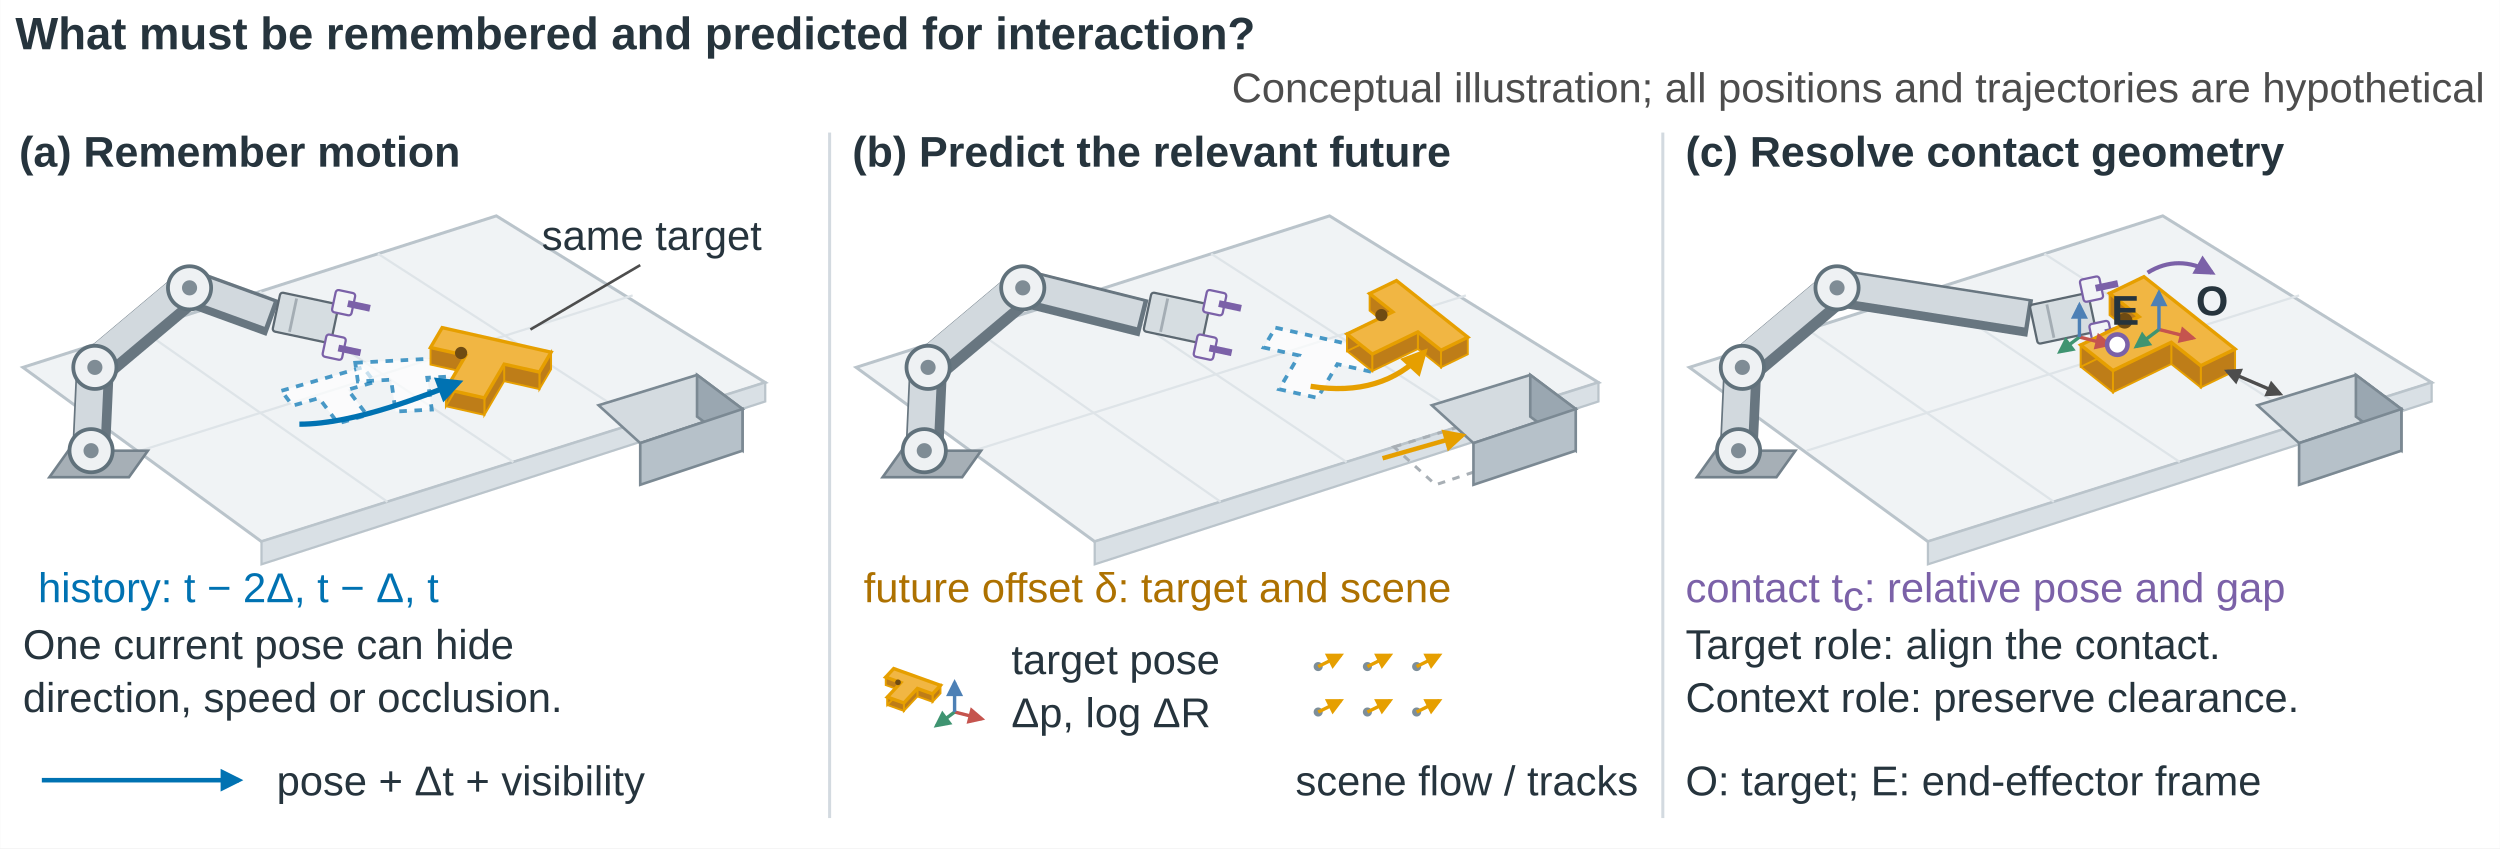
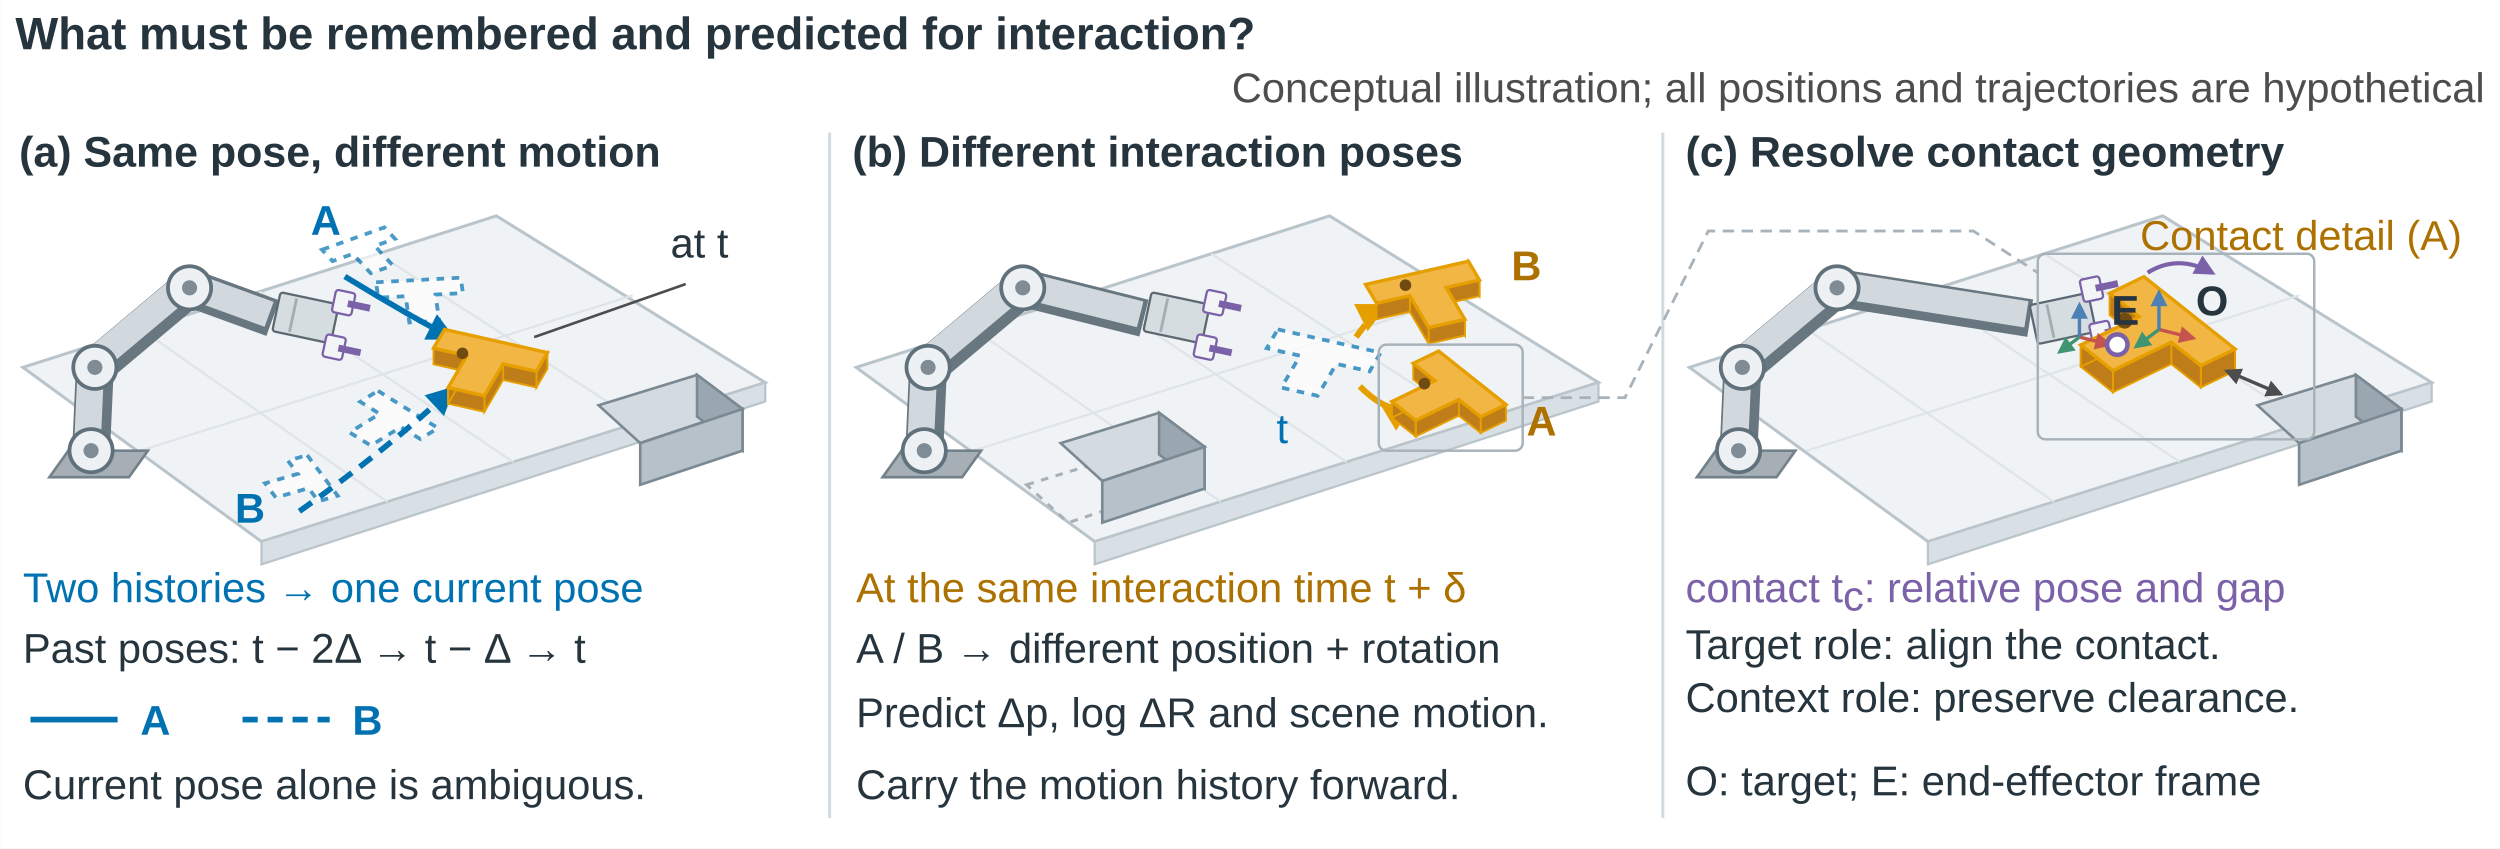
<svg xmlns="http://www.w3.org/2000/svg" width="6.875in" height="2.333in" viewBox="0 0 660 224">
  <defs>
    <marker id="arrow" viewBox="0 0 10 10" refX="8" refY="5" markerWidth="5" markerHeight="5" orient="auto-start-reverse">
      <path d="M0 0L10 5L0 10Z" fill="context-stroke" />
    </marker>
  </defs>
  <rect width="660" height="224" fill="white" />
  <g font-family="Arial, Helvetica, sans-serif" font-size="11" fill="#26343D">
    <text x="4" y="13" font-size="12" font-weight="bold" fill="#26343D" text-anchor="start">What must be remembered and predicted for interaction?</text>
    <text x="656" y="27" font-size="11" font-weight="normal" fill="#4D4D4D" text-anchor="end">Conceptual illustration; all positions and trajectories are hypothetical</text>
    <line x1="219" y1="35" x2="219" y2="216" stroke="#D3DAE0" stroke-width="0.8" />
    <line x1="439" y1="35" x2="439" y2="216" stroke="#D3DAE0" stroke-width="0.8" />
-     <text x="5" y="44" font-size="11.333" font-weight="bold" fill="#26343D" text-anchor="start">(a) Remember motion</text>
+     <text x="5" y="44" font-size="11.333" font-weight="bold" fill="#26343D" text-anchor="start">(a) Same pose, different motion</text>
    <polygon points="6.00,97.00 131.00,57.00 202.00,101.00 69.00,143.00" fill="#F0F3F5" stroke="#BAC4CB" stroke-width="0.8" />
    <polygon points="69.00,143.00 202.00,101.00 202.00,106.00 69.00,149.00" fill="#D9E0E5" stroke="#BAC4CB" stroke-width="0.6" />
    <line x1="37.25" y1="87.0" x2="102.25" y2="132.5" stroke="#DEE4E8" stroke-width="0.6" />
    <line x1="68.5" y1="77.0" x2="135.5" y2="122.0" stroke="#DEE4E8" stroke-width="0.6" />
    <line x1="99.75" y1="67.0" x2="168.75" y2="111.5" stroke="#DEE4E8" stroke-width="0.6" />
    <line x1="37" y1="119" x2="167" y2="78" stroke="#DEE4E8" stroke-width="0.6" />
-     <text x="225" y="44" font-size="11.333" font-weight="bold" fill="#26343D" text-anchor="start">(b) Predict the relevant future</text>
+     <text x="225" y="44" font-size="11.333" font-weight="bold" fill="#26343D" text-anchor="start">(b) Different interaction poses</text>
    <polygon points="226.00,97.00 351.00,57.00 422.00,101.00 289.00,143.00" fill="#F0F3F5" stroke="#BAC4CB" stroke-width="0.8" />
    <polygon points="289.00,143.00 422.00,101.00 422.00,106.00 289.00,149.00" fill="#D9E0E5" stroke="#BAC4CB" stroke-width="0.6" />
    <line x1="257.25" y1="87.0" x2="322.25" y2="132.5" stroke="#DEE4E8" stroke-width="0.6" />
    <line x1="288.5" y1="77.0" x2="355.5" y2="122.0" stroke="#DEE4E8" stroke-width="0.6" />
    <line x1="319.75" y1="67.0" x2="388.75" y2="111.5" stroke="#DEE4E8" stroke-width="0.6" />
    <line x1="257" y1="119" x2="387" y2="78" stroke="#DEE4E8" stroke-width="0.6" />
    <text x="445" y="44" font-size="11.333" font-weight="bold" fill="#26343D" text-anchor="start">(c) Resolve contact geometry</text>
    <polygon points="446.00,97.00 571.00,57.00 642.00,101.00 509.00,143.00" fill="#F0F3F5" stroke="#BAC4CB" stroke-width="0.8" />
    <polygon points="509.00,143.00 642.00,101.00 642.00,106.00 509.00,149.00" fill="#D9E0E5" stroke="#BAC4CB" stroke-width="0.6" />
    <line x1="477.25" y1="87.0" x2="542.25" y2="132.5" stroke="#DEE4E8" stroke-width="0.6" />
    <line x1="508.5" y1="77.0" x2="575.5" y2="122.0" stroke="#DEE4E8" stroke-width="0.6" />
    <line x1="539.75" y1="67.0" x2="608.75" y2="111.5" stroke="#DEE4E8" stroke-width="0.6" />
    <line x1="477" y1="119" x2="607" y2="78" stroke="#DEE4E8" stroke-width="0.6" />
    <polygon points="13.00,126.00 34.00,126.00 39.00,119.00 18.00,119.00" fill="#A6AFB6" stroke="#73818B" stroke-width="0.7" />
    <line x1="24" y1="119" x2="25" y2="97" stroke="#687680" stroke-width="10" />
    <line x1="23" y1="118" x2="24" y2="96" stroke="#D2D9DE" stroke-width="7" />
    <line x1="25" y1="97" x2="50" y2="76" stroke="#687680" stroke-width="10" />
    <line x1="24" y1="96" x2="49" y2="75" stroke="#D2D9DE" stroke-width="7" />
    <line x1="50" y1="76" x2="72" y2="84" stroke="#687680" stroke-width="10" />
    <line x1="49" y1="75" x2="71" y2="83" stroke="#D2D9DE" stroke-width="7" />
    <circle cx="24" cy="119" r="5.7" fill="#EEF1F3" stroke="#60717B" stroke-width="1" />
    <circle cx="24" cy="119" r="2" fill="#7F8C95" stroke="none" stroke-width="0.8" />
    <circle cx="25" cy="97" r="5.7" fill="#EEF1F3" stroke="#60717B" stroke-width="1" />
    <circle cx="25" cy="97" r="2" fill="#7F8C95" stroke="none" stroke-width="0.8" />
    <circle cx="50" cy="76" r="5.7" fill="#EEF1F3" stroke="#60717B" stroke-width="1" />
    <circle cx="50" cy="76" r="2" fill="#7F8C95" stroke="none" stroke-width="0.8" />
    <g transform="translate(81,84) rotate(12) scale(0.75)">
      <rect x="-11" y="-7" width="21" height="14" rx="1" fill="#D6DDE1" stroke="#5C6871" stroke-width="0.8" />
      <rect x="8" y="-12" width="7" height="8" rx="1" fill="#F2F4F6" stroke="#7B61A8" stroke-width="0.8" />
      <rect x="8" y="4" width="7" height="8" rx="1" fill="#F2F4F6" stroke="#7B61A8" stroke-width="0.8" />
      <line x1="13" y1="-8" x2="21" y2="-8" stroke="#7B61A8" stroke-width="2.4" />
      <line x1="13" y1="8" x2="21" y2="8" stroke="#7B61A8" stroke-width="2.4" />
      <line x1="-5" y1="-6" x2="-5" y2="6" stroke="#A4ADB4" stroke-width="1" />
    </g>
    <polygon points="158.00,107.00 184.00,99.00 196.00,108.00 169.00,117.00" fill="#D4DBE0" stroke="#7B8993" stroke-width="0.7" />
    <polygon points="184.00,110.00 196.00,119.00 196.00,108.00 184.00,99.00" fill="#9AA7B1" stroke="#7B8993" stroke-width="0.7" />
    <polygon points="196.00,119.00 169.00,128.00 169.00,117.00 196.00,108.00" fill="#B6C1C9" stroke="#7B8993" stroke-width="0.7" />
-     <polygon points="74.26,103.18 95.83,96.95 98.79,100.88 91.81,102.90 96.84,109.59 89.22,111.79 84.19,105.10 77.21,107.12" fill="white" stroke="#0072B2" stroke-width="1" stroke-dasharray="2 2" opacity=".7" />
-     <polygon points="93.75,95.79 120.85,94.32 121.55,99.27 112.78,99.74 113.97,108.14 104.40,108.66 103.22,100.26 94.45,100.73" fill="white" stroke="#0072B2" stroke-width="1" stroke-dasharray="2 2" opacity=".7" />
-     <polygon points="145.46,93.00 142.38,98.24 142.38,102.74 145.46,97.50" fill="#BE7D18" stroke="#E69F00" stroke-width="0.5" />
-     <polygon points="142.38,98.24 133.07,96.15 133.07,100.65 142.38,102.74" fill="#BE7D18" stroke="#E69F00" stroke-width="0.5" />
-     <polygon points="133.07,96.15 127.84,105.06 127.84,109.56 133.07,100.65" fill="#BE7D18" stroke="#E69F00" stroke-width="0.5" />
-     <polygon points="127.84,105.06 117.69,102.77 117.69,107.27 127.84,109.56" fill="#BE7D18" stroke="#E69F00" stroke-width="0.5" />
-     <polygon points="117.69,102.77 122.93,93.85 122.93,98.35 117.69,107.27" fill="#BE7D18" stroke="#E69F00" stroke-width="0.5" />
-     <polygon points="122.93,93.85 113.62,91.76 113.62,96.26 122.93,98.35" fill="#BE7D18" stroke="#E69F00" stroke-width="0.5" />
-     <polygon points="116.70,86.51 145.46,93.00 142.38,98.24 133.07,96.15 127.84,105.06 117.69,102.77 122.93,93.85 113.62,91.76" fill="#F1B643" stroke="#E69F00" stroke-width="0.9" />
-     <circle cx="121.7" cy="93.2" r="1.62" fill="#6F4B12" stroke="none" stroke-width="0.8" />
-     <path d="M79 112 C94 112 113 104 121 101" fill="none" stroke="#0072B2" stroke-width="1.4" marker-end="url(#arrow)" />
-     <text x="10" y="159" font-size="11" font-weight="normal" fill="#0072B2" text-anchor="start">history: t − 2Δ, t − Δ, t</text>
-     <line x1="169" y1="70" x2="140" y2="87" stroke="#4D4D4D" stroke-width="0.7" />
-     <text x="143" y="66" font-size="11" font-weight="normal" fill="#26343D" text-anchor="start">same target</text>
-     <text x="6" y="174" font-size="11" font-weight="normal" fill="#26343D" text-anchor="start">One current pose can hide</text>
-     <text x="6" y="188" font-size="11" font-weight="normal" fill="#26343D" text-anchor="start">direction, speed or occlusion.</text>
-     <line x1="11" y1="206" x2="63" y2="206" stroke="#0072B2" stroke-width="1.2" marker-end="url(#arrow)" />
-     <text x="73" y="210" font-size="11" font-weight="normal" fill="#26343D" text-anchor="start">pose + Δt + visibility</text>
+     <polygon points="84.96,65.94 101.44,60.04 104.24,63.05 98.91,64.96 103.67,70.07 97.85,72.15 93.09,67.04 87.76,68.95" fill="white" stroke="#0072B2" stroke-width="1" stroke-dasharray="2 2" opacity=".7" />
+     <polygon points="99.25,74.53 121.60,73.32 122.18,77.39 114.94,77.79 115.92,84.72 108.03,85.14 107.06,78.21 99.82,78.61" fill="white" stroke="#0072B2" stroke-width="1" stroke-dasharray="2 2" opacity=".7" />
+     <polygon points="81.05,120.18 89.10,130.88 84.02,132.35 81.42,128.89 72.79,131.38 69.95,127.61 78.58,125.11 75.98,121.65" fill="white" stroke="#0072B2" stroke-width="1" stroke-dasharray="2 2" opacity=".7" />
+     <polygon points="99.73,103.19 115.60,113.03 110.93,115.92 105.80,112.74 97.87,117.66 92.27,114.18 100.20,109.26 95.07,106.08" fill="white" stroke="#0072B2" stroke-width="1" stroke-dasharray="2 2" opacity=".7" />
+     <path d="M91 73 Q109 84 119 89" fill="none" stroke="#0072B2" stroke-width="1.5" marker-end="url(#arrow)" />
+     <path d="M79 135 Q103 118 119 103" fill="none" stroke="#0072B2" stroke-width="1.5" stroke-dasharray="4 2.6" marker-end="url(#arrow)" />
+     <polygon points="144.49,93.11 141.58,98.06 141.58,102.31 144.49,97.36" fill="#BE7D18" stroke="#E69F00" stroke-width="0.5" />
+     <polygon points="141.58,98.06 132.79,96.08 132.79,100.33 141.58,102.31" fill="#BE7D18" stroke="#E69F00" stroke-width="0.5" />
+     <polygon points="132.79,96.08 127.85,104.50 127.85,108.75 132.79,100.33" fill="#BE7D18" stroke="#E69F00" stroke-width="0.5" />
+     <polygon points="127.85,104.50 118.27,102.34 118.27,106.59 127.85,108.75" fill="#BE7D18" stroke="#E69F00" stroke-width="0.5" />
+     <polygon points="118.27,102.34 123.21,93.92 123.21,98.17 118.27,106.59" fill="#BE7D18" stroke="#E69F00" stroke-width="0.5" />
+     <polygon points="123.21,93.92 114.42,91.94 114.42,96.19 123.21,98.17" fill="#BE7D18" stroke="#E69F00" stroke-width="0.5" />
+     <polygon points="117.33,86.98 144.49,93.11 141.58,98.06 132.79,96.08 127.85,104.50 118.27,102.34 123.21,93.92 114.42,91.94" fill="#F1B643" stroke="#E69F00" stroke-width="0.9" />
+     <circle cx="122.05" cy="93.3" r="1.53" fill="#6F4B12" stroke="none" stroke-width="0.8" />
+     <text x="82" y="62" font-size="11" font-weight="bold" fill="#0072B2" text-anchor="start">A</text>
+     <text x="62" y="138" font-size="11" font-weight="bold" fill="#0072B2" text-anchor="start">B</text>
+     <line x1="181" y1="75" x2="141" y2="89" stroke="#4D4D4D" stroke-width="0.7" />
+     <text x="177" y="68" font-size="11" font-weight="normal" fill="#26343D" text-anchor="start">at t</text>
+     <text x="6" y="159" font-size="11" font-weight="normal" fill="#0072B2" text-anchor="start">Two histories → one current pose</text>
+     <text x="6" y="175" font-size="11" font-weight="normal" fill="#26343D" text-anchor="start">Past poses: t − 2Δ → t − Δ → t</text>
+     <line x1="8" y1="190" x2="31" y2="190" stroke="#0072B2" stroke-width="1.5" />
+     <text x="37" y="194" font-size="11" font-weight="bold" fill="#0072B2" text-anchor="start">A</text>
+     <line x1="64" y1="190" x2="87" y2="190" stroke="#0072B2" stroke-width="1.5" stroke-dasharray="4 2.6" />
+     <text x="93" y="194" font-size="11" font-weight="bold" fill="#0072B2" text-anchor="start">B</text>
+     <text x="6" y="211" font-size="11" font-weight="normal" fill="#26343D" text-anchor="start">Current pose alone is ambiguous.</text>
    <polygon points="233.00,126.00 254.00,126.00 259.00,119.00 238.00,119.00" fill="#A6AFB6" stroke="#73818B" stroke-width="0.7" />
    <line x1="244" y1="119" x2="245" y2="97" stroke="#687680" stroke-width="10" />
    <line x1="243" y1="118" x2="244" y2="96" stroke="#D2D9DE" stroke-width="7" />
    <line x1="245" y1="97" x2="270" y2="76" stroke="#687680" stroke-width="10" />
    <line x1="244" y1="96" x2="269" y2="75" stroke="#D2D9DE" stroke-width="7" />
    <line x1="270" y1="76" x2="302" y2="84" stroke="#687680" stroke-width="10" />
    <line x1="269" y1="75" x2="301" y2="83" stroke="#D2D9DE" stroke-width="7" />
    <circle cx="244" cy="119" r="5.7" fill="#EEF1F3" stroke="#60717B" stroke-width="1" />
    <circle cx="244" cy="119" r="2" fill="#7F8C95" stroke="none" stroke-width="0.8" />
    <circle cx="245" cy="97" r="5.7" fill="#EEF1F3" stroke="#60717B" stroke-width="1" />
    <circle cx="245" cy="97" r="2" fill="#7F8C95" stroke="none" stroke-width="0.8" />
    <circle cx="270" cy="76" r="5.7" fill="#EEF1F3" stroke="#60717B" stroke-width="1" />
    <circle cx="270" cy="76" r="2" fill="#7F8C95" stroke="none" stroke-width="0.8" />
    <g transform="translate(311,84) rotate(12) scale(0.75)">
      <rect x="-11" y="-7" width="21" height="14" rx="1" fill="#D6DDE1" stroke="#5C6871" stroke-width="0.8" />
      <rect x="8" y="-12" width="7" height="8" rx="1" fill="#F2F4F6" stroke="#7B61A8" stroke-width="0.8" />
      <rect x="8" y="4" width="7" height="8" rx="1" fill="#F2F4F6" stroke="#7B61A8" stroke-width="0.8" />
      <line x1="13" y1="-8" x2="21" y2="-8" stroke="#7B61A8" stroke-width="2.4" />
      <line x1="13" y1="8" x2="21" y2="8" stroke="#7B61A8" stroke-width="2.4" />
      <line x1="-5" y1="-6" x2="-5" y2="6" stroke="#A4ADB4" stroke-width="1" />
    </g>
-     <polygon points="368.00,118.00 394.00,110.00 406.00,119.00 379.00,128.00" fill="none" stroke="#A8AFB5" stroke-width="0.8" stroke-dasharray="2 2" />
-     <polygon points="378.00,107.00 404.00,99.00 416.00,108.00 389.00,117.00" fill="#D4DBE0" stroke="#7B8993" stroke-width="0.7" />
-     <polygon points="404.00,110.00 416.00,119.00 416.00,108.00 404.00,99.00" fill="#9AA7B1" stroke="#7B8993" stroke-width="0.7" />
-     <polygon points="416.00,119.00 389.00,128.00 389.00,117.00 416.00,108.00" fill="#B6C1C9" stroke="#7B8993" stroke-width="0.7" />
-     <polygon points="336.70,86.51 365.46,93.00 362.38,98.24 353.07,96.15 347.84,105.06 337.69,102.77 342.93,93.85 333.62,91.76" fill="white" stroke="#0072B2" stroke-width="1" stroke-dasharray="2 2" opacity=".7" />
-     <polygon points="387.51,89.04 380.42,92.48 380.42,96.98 387.51,93.54" fill="#BE7D18" stroke="#E69F00" stroke-width="0.5" />
-     <polygon points="380.42,92.48 374.32,87.64 374.32,92.14 380.42,96.98" fill="#BE7D18" stroke="#E69F00" stroke-width="0.5" />
-     <polygon points="374.32,87.64 362.27,93.48 362.27,97.98 374.32,92.14" fill="#BE7D18" stroke="#E69F00" stroke-width="0.5" />
-     <polygon points="362.27,93.48 355.62,88.20 355.62,92.70 362.27,97.98" fill="#BE7D18" stroke="#E69F00" stroke-width="0.5" />
-     <polygon points="355.62,88.20 367.68,82.36 367.68,86.86 355.62,92.70" fill="#BE7D18" stroke="#E69F00" stroke-width="0.5" />
-     <polygon points="367.68,82.36 361.58,77.52 361.58,82.02 367.68,86.86" fill="#BE7D18" stroke="#E69F00" stroke-width="0.5" />
-     <polygon points="368.67,74.09 387.51,89.04 380.42,92.48 374.32,87.64 362.27,93.48 355.62,88.20 367.68,82.36 361.58,77.52" fill="#F1B643" stroke="#E69F00" stroke-width="0.9" />
-     <circle cx="364.7" cy="83.2" r="1.62" fill="#6F4B12" stroke="none" stroke-width="0.8" />
-     <path d="M346 102 Q365 105 376 93" fill="none" stroke="#E69F00" stroke-width="1.4" marker-end="url(#arrow)" />
-     <path d="M365 121L386 115" fill="none" stroke="#E69F00" stroke-width="1.2" marker-end="url(#arrow)" />
-     <text x="228" y="159" font-size="11" font-weight="normal" fill="#AD7100" text-anchor="start">future offset δ: target and scene</text>
-     <polygon points="248.28,180.96 246.18,183.21 246.18,185.31 248.28,183.06" fill="#BE7D18" stroke="#E69F00" stroke-width="0.5" />
-     <polygon points="246.18,183.21 242.18,181.78 242.18,183.88 246.18,185.31" fill="#BE7D18" stroke="#E69F00" stroke-width="0.5" />
-     <polygon points="242.18,181.78 238.61,185.61 238.61,187.71 242.18,183.88" fill="#BE7D18" stroke="#E69F00" stroke-width="0.5" />
-     <polygon points="238.61,185.61 234.25,184.05 234.25,186.15 238.61,187.71" fill="#BE7D18" stroke="#E69F00" stroke-width="0.5" />
-     <polygon points="234.25,184.05 237.82,180.22 237.82,182.32 234.25,186.15" fill="#BE7D18" stroke="#E69F00" stroke-width="0.5" />
-     <polygon points="237.82,180.22 233.82,178.79 233.82,180.89 237.82,182.32" fill="#BE7D18" stroke="#E69F00" stroke-width="0.5" />
-     <polygon points="235.92,176.53 248.28,180.96 246.18,183.21 242.18,181.78 238.61,185.61 234.25,184.05 237.82,180.22 233.82,178.79" fill="#F1B643" stroke="#E69F00" stroke-width="0.9" />
-     <circle cx="237.06" cy="180.16" r="0.756" fill="#6F4B12" stroke="none" stroke-width="0.8" />
-     <line x1="252" y1="188" x2="259.2" y2="189.8" stroke="#C5544E" stroke-width="0.9" marker-end="url(#arrow)" />
-     <line x1="252" y1="188" x2="247.2" y2="191.6" stroke="#3F9471" stroke-width="0.9" marker-end="url(#arrow)" />
-     <line x1="252" y1="188" x2="252" y2="180.2" stroke="#4D80B5" stroke-width="0.9" marker-end="url(#arrow)" />
-     <text x="267" y="178" font-size="11" font-weight="normal" fill="#26343D" text-anchor="start">target pose</text>
-     <text x="267" y="192" font-size="11" font-weight="normal" fill="#26343D" text-anchor="start">Δp, log ΔR</text>
-     <circle cx="348" cy="176" r="1.2" fill="#7D8E99" stroke="none" stroke-width="0.8" />
-     <line x1="348" y1="176" x2="354" y2="173" stroke="#E69F00" stroke-width="0.9" marker-end="url(#arrow)" />
-     <circle cx="348" cy="188" r="1.2" fill="#7D8E99" stroke="none" stroke-width="0.8" />
-     <line x1="348" y1="188" x2="354" y2="185" stroke="#E69F00" stroke-width="0.9" marker-end="url(#arrow)" />
-     <circle cx="361" cy="176" r="1.2" fill="#7D8E99" stroke="none" stroke-width="0.8" />
-     <line x1="361" y1="176" x2="367" y2="173" stroke="#E69F00" stroke-width="0.9" marker-end="url(#arrow)" />
-     <circle cx="361" cy="188" r="1.2" fill="#7D8E99" stroke="none" stroke-width="0.8" />
-     <line x1="361" y1="188" x2="367" y2="185" stroke="#E69F00" stroke-width="0.9" marker-end="url(#arrow)" />
-     <circle cx="374" cy="176" r="1.2" fill="#7D8E99" stroke="none" stroke-width="0.8" />
-     <line x1="374" y1="176" x2="380" y2="173" stroke="#E69F00" stroke-width="0.9" marker-end="url(#arrow)" />
-     <circle cx="374" cy="188" r="1.2" fill="#7D8E99" stroke="none" stroke-width="0.8" />
-     <line x1="374" y1="188" x2="380" y2="185" stroke="#E69F00" stroke-width="0.9" marker-end="url(#arrow)" />
-     <text x="342" y="210" font-size="11" font-weight="normal" fill="#26343D" text-anchor="start">scene flow / tracks</text>
+     <polygon points="271.00,128.00 297.00,120.00 309.00,129.00 282.00,138.00" fill="none" stroke="#A8AFB5" stroke-width="0.8" stroke-dasharray="2 2" />
+     <polygon points="280.00,117.00 306.00,109.00 318.00,118.00 291.00,127.00" fill="#D4DBE0" stroke="#7B8993" stroke-width="0.7" />
+     <polygon points="306.00,120.00 318.00,129.00 318.00,118.00 306.00,109.00" fill="#9AA7B1" stroke="#7B8993" stroke-width="0.7" />
+     <polygon points="318.00,129.00 291.00,138.00 291.00,127.00 318.00,118.00" fill="#B6C1C9" stroke="#7B8993" stroke-width="0.7" />
+     <polygon points="337.33,86.98 364.49,93.11 361.58,98.06 352.79,96.08 347.85,104.50 338.27,102.34 343.21,93.92 334.42,91.94" fill="white" stroke="#0072B2" stroke-width="1" stroke-dasharray="2 2" opacity=".7" />
+     <path d="M359 102 Q367 110 372 107" fill="none" stroke="#E69F00" stroke-width="1.6" marker-end="url(#arrow)" />
+     <path d="M358 89 Q363 82 365 81" fill="none" stroke="#E69F00" stroke-width="1.6" stroke-dasharray="4 2.6" marker-end="url(#arrow)" />
+     <polygon points="397.59,106.82 390.90,110.06 390.90,114.31 397.59,111.07" fill="#BE7D18" stroke="#E69F00" stroke-width="0.5" />
+     <polygon points="390.90,110.06 385.14,105.49 385.14,109.74 390.90,114.31" fill="#BE7D18" stroke="#E69F00" stroke-width="0.5" />
+     <polygon points="385.14,105.49 373.75,111.01 373.75,115.26 385.14,109.74" fill="#BE7D18" stroke="#E69F00" stroke-width="0.5" />
+     <polygon points="373.75,111.01 367.47,106.02 367.47,110.27 373.75,115.26" fill="#BE7D18" stroke="#E69F00" stroke-width="0.5" />
+     <polygon points="367.47,106.02 378.86,100.51 378.86,104.76 367.47,110.27" fill="#BE7D18" stroke="#E69F00" stroke-width="0.5" />
+     <polygon points="378.86,100.51 373.10,95.94 373.10,100.19 378.86,104.76" fill="#BE7D18" stroke="#E69F00" stroke-width="0.5" />
+     <polygon points="379.80,92.70 397.59,106.82 390.90,110.06 385.14,105.49 373.75,111.01 367.47,106.02 378.86,100.51 373.10,95.94" fill="#F1B643" stroke="#E69F00" stroke-width="0.9" />
+     <circle cx="376.05" cy="101.3" r="1.53" fill="#6F4B12" stroke="none" stroke-width="0.8" />
+     <polygon points="387.67,68.98 390.58,73.94 390.58,78.19 387.67,73.23" fill="#BE7D18" stroke="#E69F00" stroke-width="0.5" />
+     <polygon points="390.58,73.94 381.79,75.92 381.79,80.17 390.58,78.19" fill="#BE7D18" stroke="#E69F00" stroke-width="0.5" />
+     <polygon points="381.79,75.92 386.73,84.34 386.73,88.59 381.79,80.17" fill="#BE7D18" stroke="#E69F00" stroke-width="0.5" />
+     <polygon points="386.73,84.34 377.15,86.50 377.15,90.75 386.73,88.59" fill="#BE7D18" stroke="#E69F00" stroke-width="0.5" />
+     <polygon points="377.15,86.50 372.21,78.08 372.21,82.33 377.15,90.75" fill="#BE7D18" stroke="#E69F00" stroke-width="0.5" />
+     <polygon points="372.21,78.08 363.42,80.06 363.42,84.31 372.21,82.33" fill="#BE7D18" stroke="#E69F00" stroke-width="0.5" />
+     <polygon points="360.51,75.11 387.67,68.98 390.58,73.94 381.79,75.92 386.73,84.34 377.15,86.50 372.21,78.08 363.42,80.06" fill="#F1B643" stroke="#E69F00" stroke-width="0.9" />
+     <circle cx="371.05" cy="75.3" r="1.53" fill="#6F4B12" stroke="none" stroke-width="0.8" />
+     <text x="403" y="115" font-size="11" font-weight="bold" fill="#AD7100" text-anchor="start">A</text>
+     <text x="399" y="74" font-size="11" font-weight="bold" fill="#AD7100" text-anchor="start">B</text>
+     <text x="337" y="117" font-size="11" font-weight="normal" fill="#0072B2" text-anchor="start">t</text>
+     <text x="226" y="159" font-size="11" font-weight="normal" fill="#AD7100" text-anchor="start">At the same interaction time t + δ</text>
+     <text x="226" y="175" font-size="11" font-weight="normal" fill="#26343D" text-anchor="start">A / B → different position + rotation</text>
+     <text x="226" y="192" font-size="11" font-weight="normal" fill="#26343D" text-anchor="start">Predict Δp, log ΔR and scene motion.</text>
+     <text x="226" y="211" font-size="11" font-weight="normal" fill="#26343D" text-anchor="start">Carry the motion history forward.</text>
+     <rect x="364" y="91" width="38" height="28" rx="2" fill="none" stroke="#A7B2BA" stroke-width="0.65" />
+     <path d="M402 105H429L451 61H521L538 72" fill="none" stroke="#A7B2BA" stroke-width="0.75" stroke-dasharray="3 2" />
    <polygon points="448.00,126.00 469.00,126.00 474.00,119.00 453.00,119.00" fill="#A6AFB6" stroke="#73818B" stroke-width="0.7" />
    <line x1="459" y1="119" x2="460" y2="97" stroke="#687680" stroke-width="10" />
    <line x1="458" y1="118" x2="459" y2="96" stroke="#D2D9DE" stroke-width="7" />
    <line x1="460" y1="97" x2="485" y2="76" stroke="#687680" stroke-width="10" />
    <line x1="459" y1="96" x2="484" y2="75" stroke="#D2D9DE" stroke-width="7" />
    <line x1="485" y1="76" x2="536" y2="84" stroke="#687680" stroke-width="10" />
    <line x1="484" y1="75" x2="535" y2="83" stroke="#D2D9DE" stroke-width="7" />
    <circle cx="459" cy="119" r="5.7" fill="#EEF1F3" stroke="#60717B" stroke-width="1" />
    <circle cx="459" cy="119" r="2" fill="#7F8C95" stroke="none" stroke-width="0.8" />
    <circle cx="460" cy="97" r="5.7" fill="#EEF1F3" stroke="#60717B" stroke-width="1" />
    <circle cx="460" cy="97" r="2" fill="#7F8C95" stroke="none" stroke-width="0.8" />
    <circle cx="485" cy="76" r="5.7" fill="#EEF1F3" stroke="#60717B" stroke-width="1" />
    <circle cx="485" cy="76" r="2" fill="#7F8C95" stroke="none" stroke-width="0.8" />
    <g transform="translate(545,84) rotate(-12) scale(0.75)">
      <rect x="-11" y="-7" width="21" height="14" rx="1" fill="#D6DDE1" stroke="#5C6871" stroke-width="0.8" />
      <rect x="8" y="-12" width="7" height="8" rx="1" fill="#F2F4F6" stroke="#7B61A8" stroke-width="0.8" />
      <rect x="8" y="4" width="7" height="8" rx="1" fill="#F2F4F6" stroke="#7B61A8" stroke-width="0.8" />
      <line x1="13" y1="-8" x2="21" y2="-8" stroke="#7B61A8" stroke-width="2.4" />
      <line x1="13" y1="8" x2="21" y2="8" stroke="#7B61A8" stroke-width="2.4" />
      <line x1="-5" y1="-6" x2="-5" y2="6" stroke="#A4ADB4" stroke-width="1" />
    </g>
    <polygon points="590.10,92.16 581.04,96.55 581.04,102.30 590.10,97.91" fill="#BE7D18" stroke="#E69F00" stroke-width="0.5" />
    <polygon points="581.04,96.55 573.25,90.37 573.25,96.12 581.04,102.30" fill="#BE7D18" stroke="#E69F00" stroke-width="0.5" />
    <polygon points="573.25,90.37 557.84,97.83 557.84,103.58 573.25,96.12" fill="#BE7D18" stroke="#E69F00" stroke-width="0.5" />
    <polygon points="557.84,97.83 549.35,91.09 549.35,96.84 557.84,103.58" fill="#BE7D18" stroke="#E69F00" stroke-width="0.5" />
    <polygon points="549.35,91.09 564.75,83.63 564.75,89.38 549.35,96.84" fill="#BE7D18" stroke="#E69F00" stroke-width="0.5" />
    <polygon points="564.75,83.63 556.96,77.45 556.96,83.20 564.75,89.38" fill="#BE7D18" stroke="#E69F00" stroke-width="0.5" />
    <polygon points="566.03,73.06 590.10,92.16 581.04,96.55 573.25,90.37 557.84,97.83 549.35,91.09 564.75,83.63 556.96,77.45" fill="#F1B643" stroke="#E69F00" stroke-width="0.9" />
    <circle cx="560.95" cy="84.7" r="2.07" fill="#6F4B12" stroke="none" stroke-width="0.8" />
    <polygon points="596.00,107.00 622.00,99.00 634.00,108.00 607.00,117.00" fill="#D4DBE0" stroke="#7B8993" stroke-width="0.7" />
    <polygon points="622.00,110.00 634.00,119.00 634.00,108.00 622.00,99.00" fill="#9AA7B1" stroke="#7B8993" stroke-width="0.7" />
    <polygon points="634.00,119.00 607.00,128.00 607.00,117.00 634.00,108.00" fill="#B6C1C9" stroke="#7B8993" stroke-width="0.7" />
+     <text x="650" y="66" font-size="11" font-weight="normal" fill="#AD7100" text-anchor="end">Contact detail (A)</text>
    <line x1="570" y1="87" x2="579.0" y2="89.25" stroke="#C5544E" stroke-width="0.9" marker-end="url(#arrow)" />
    <line x1="570" y1="87" x2="564.0" y2="91.5" stroke="#3F9471" stroke-width="0.9" marker-end="url(#arrow)" />
    <line x1="570" y1="87" x2="570" y2="77.25" stroke="#4D80B5" stroke-width="0.9" marker-end="url(#arrow)" />
    <text x="579.75" y="83.25" font-size="11" font-weight="bold" fill="#26343D" text-anchor="start">O</text>
    <line x1="549" y1="89" x2="556.8" y2="90.95" stroke="#C5544E" stroke-width="0.9" marker-end="url(#arrow)" />
    <line x1="549" y1="89" x2="543.8" y2="92.9" stroke="#3F9471" stroke-width="0.9" marker-end="url(#arrow)" />
    <line x1="549" y1="89" x2="549" y2="80.55" stroke="#4D80B5" stroke-width="0.9" marker-end="url(#arrow)" />
    <text x="557.45" y="85.75" font-size="11" font-weight="bold" fill="#26343D" text-anchor="start">E</text>
    <circle cx="559" cy="91" r="2.7" fill="white" stroke="#7B61A8" stroke-width="1.2" />
    <path d="M567 72Q575 67 584 72" fill="none" stroke="#7B61A8" stroke-width="1.1" marker-end="url(#arrow)" />
    <line x1="588" y1="98" x2="602" y2="104" stroke="#4D4D4D" stroke-width="0.9" marker-end="url(#arrow)" marker-start="url(#arrow)" />
+     <rect x="538" y="67" width="73" height="49" rx="2" fill="none" stroke="#A7B2BA" stroke-width="0.65" />
    <text x="445" y="159" font-size="11" font-weight="normal" fill="#7B61A8" text-anchor="start">contact t<tspan baseline-shift="sub" font-size="11">c</tspan>: relative pose and gap</text>
    <text x="445" y="174" font-size="11" font-weight="normal" fill="#26343D" text-anchor="start">Target role: align the contact.</text>
    <text x="445" y="188" font-size="11" font-weight="normal" fill="#26343D" text-anchor="start">Context role: preserve clearance.</text>
    <text x="445" y="210" font-size="11" font-weight="normal" fill="#26343D" text-anchor="start">O: target; E: end-effector frame</text>
  </g>
</svg>
